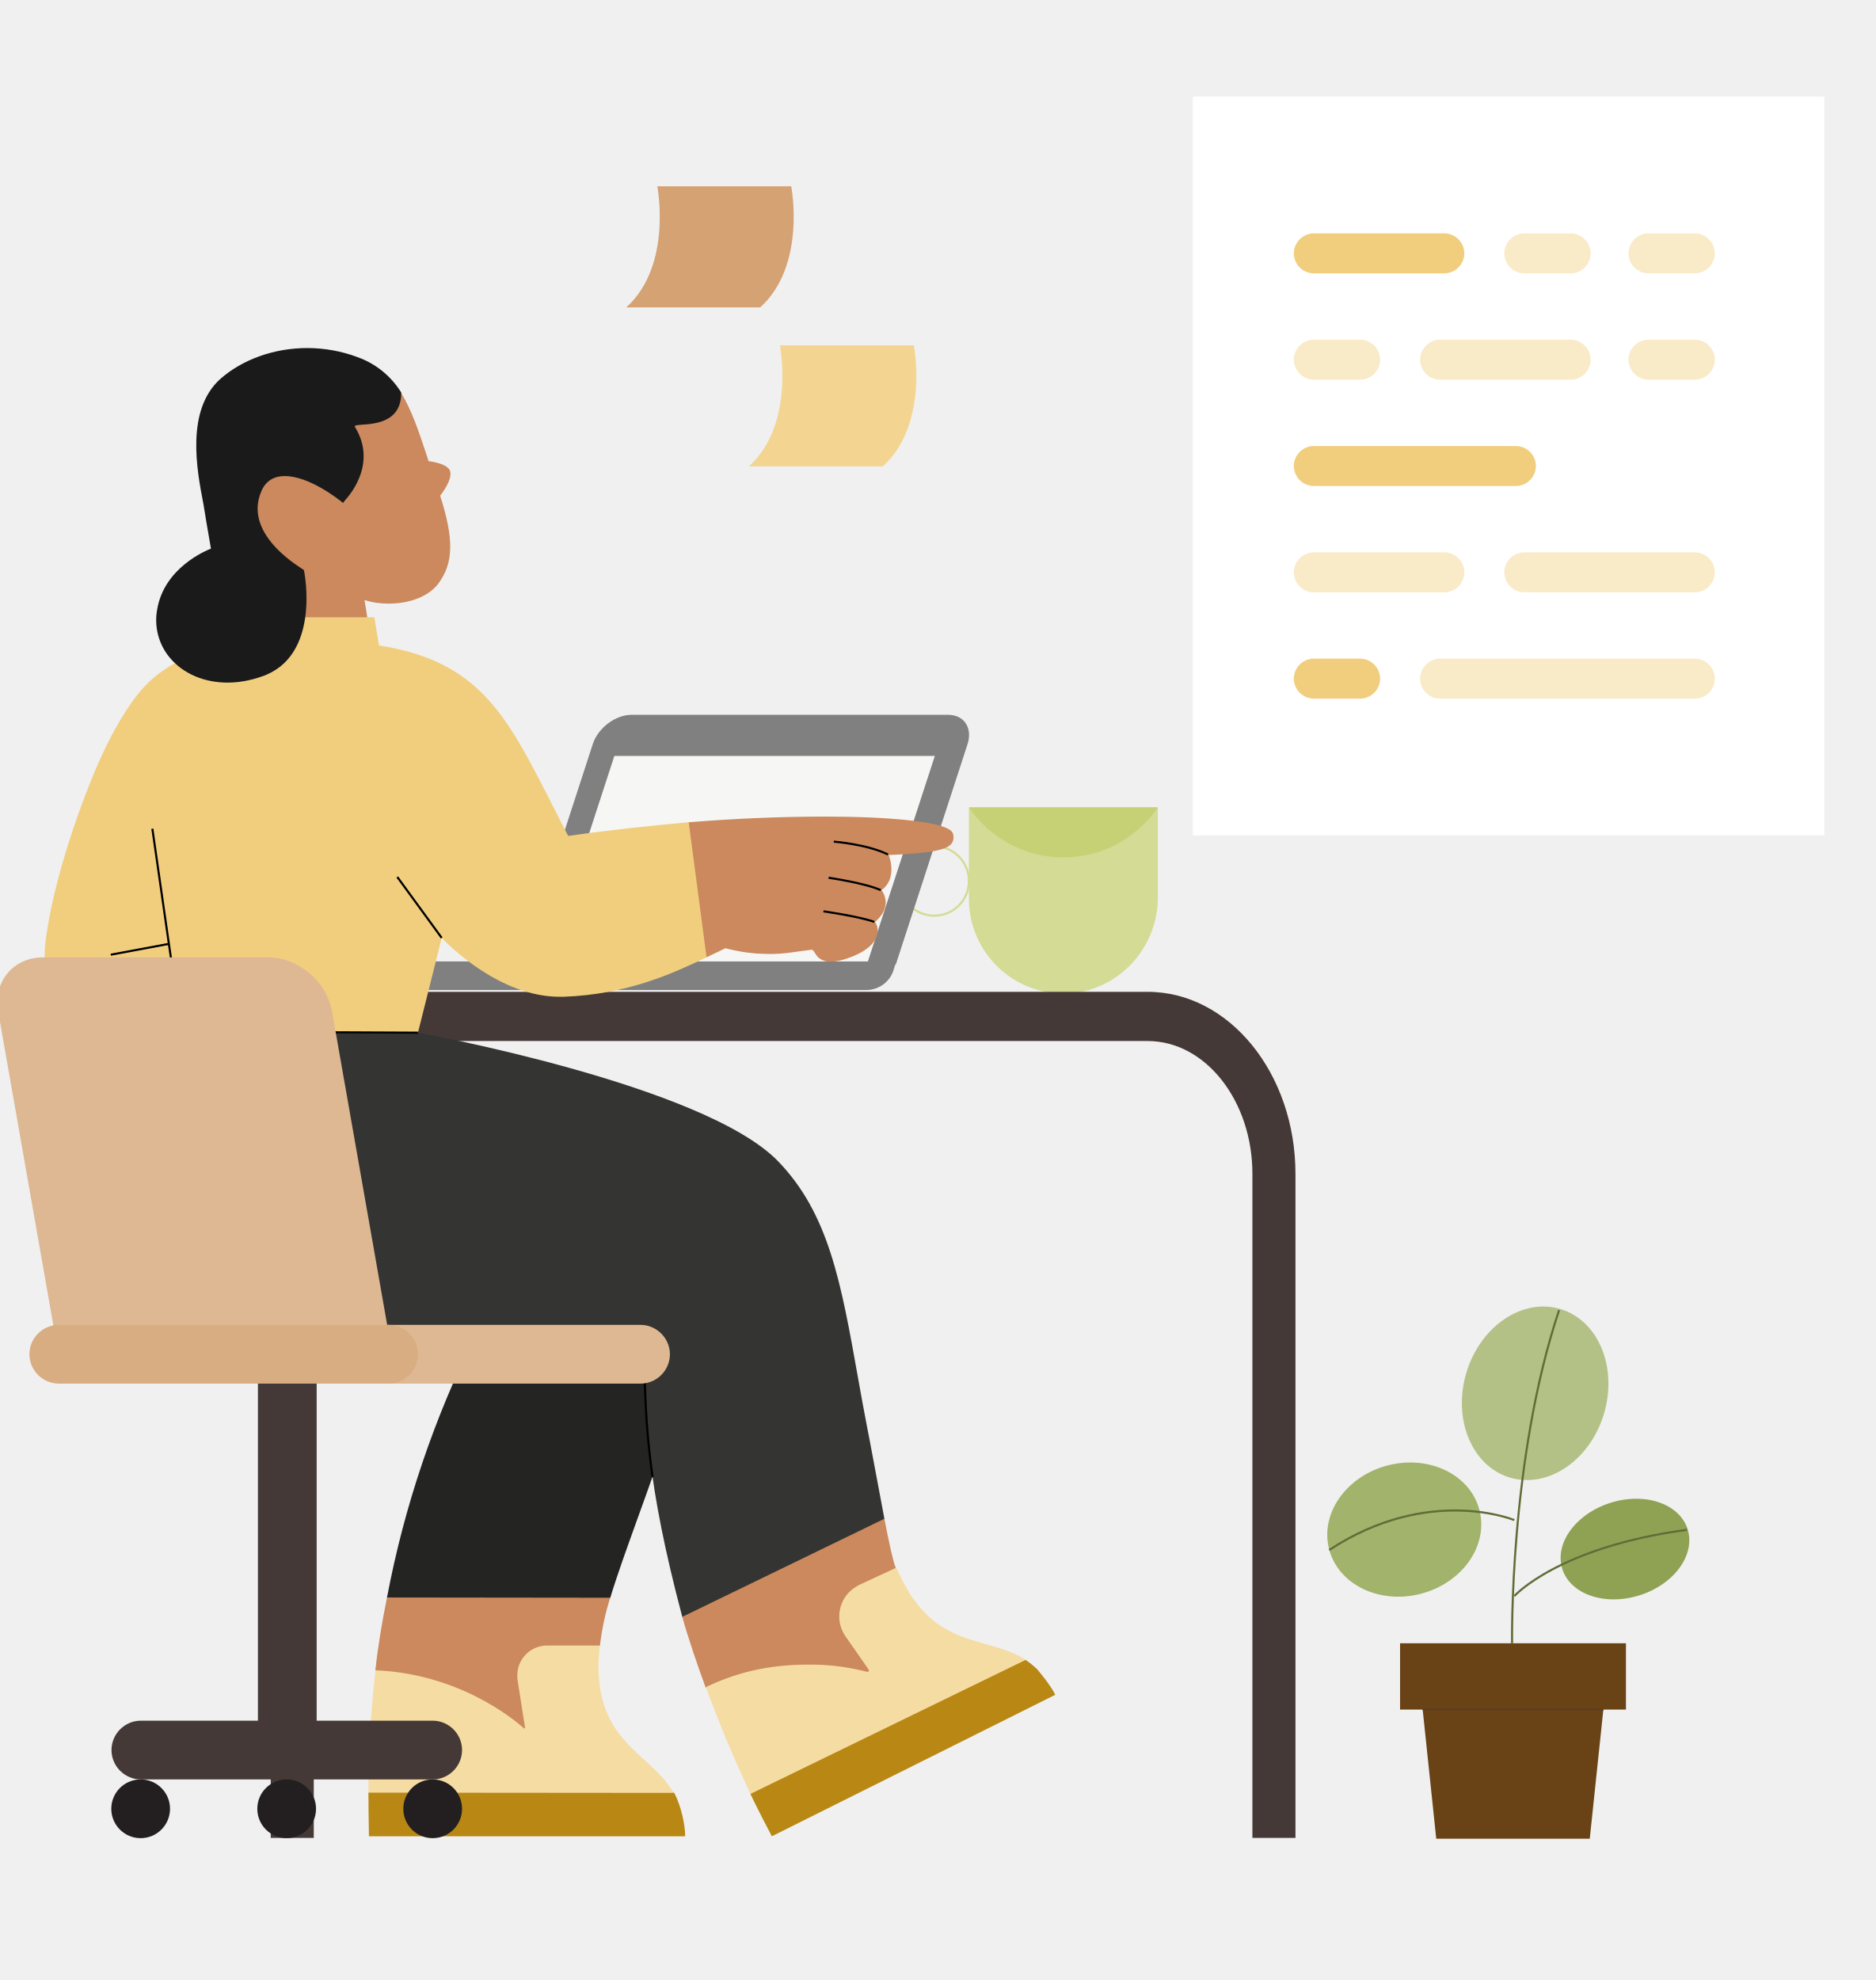
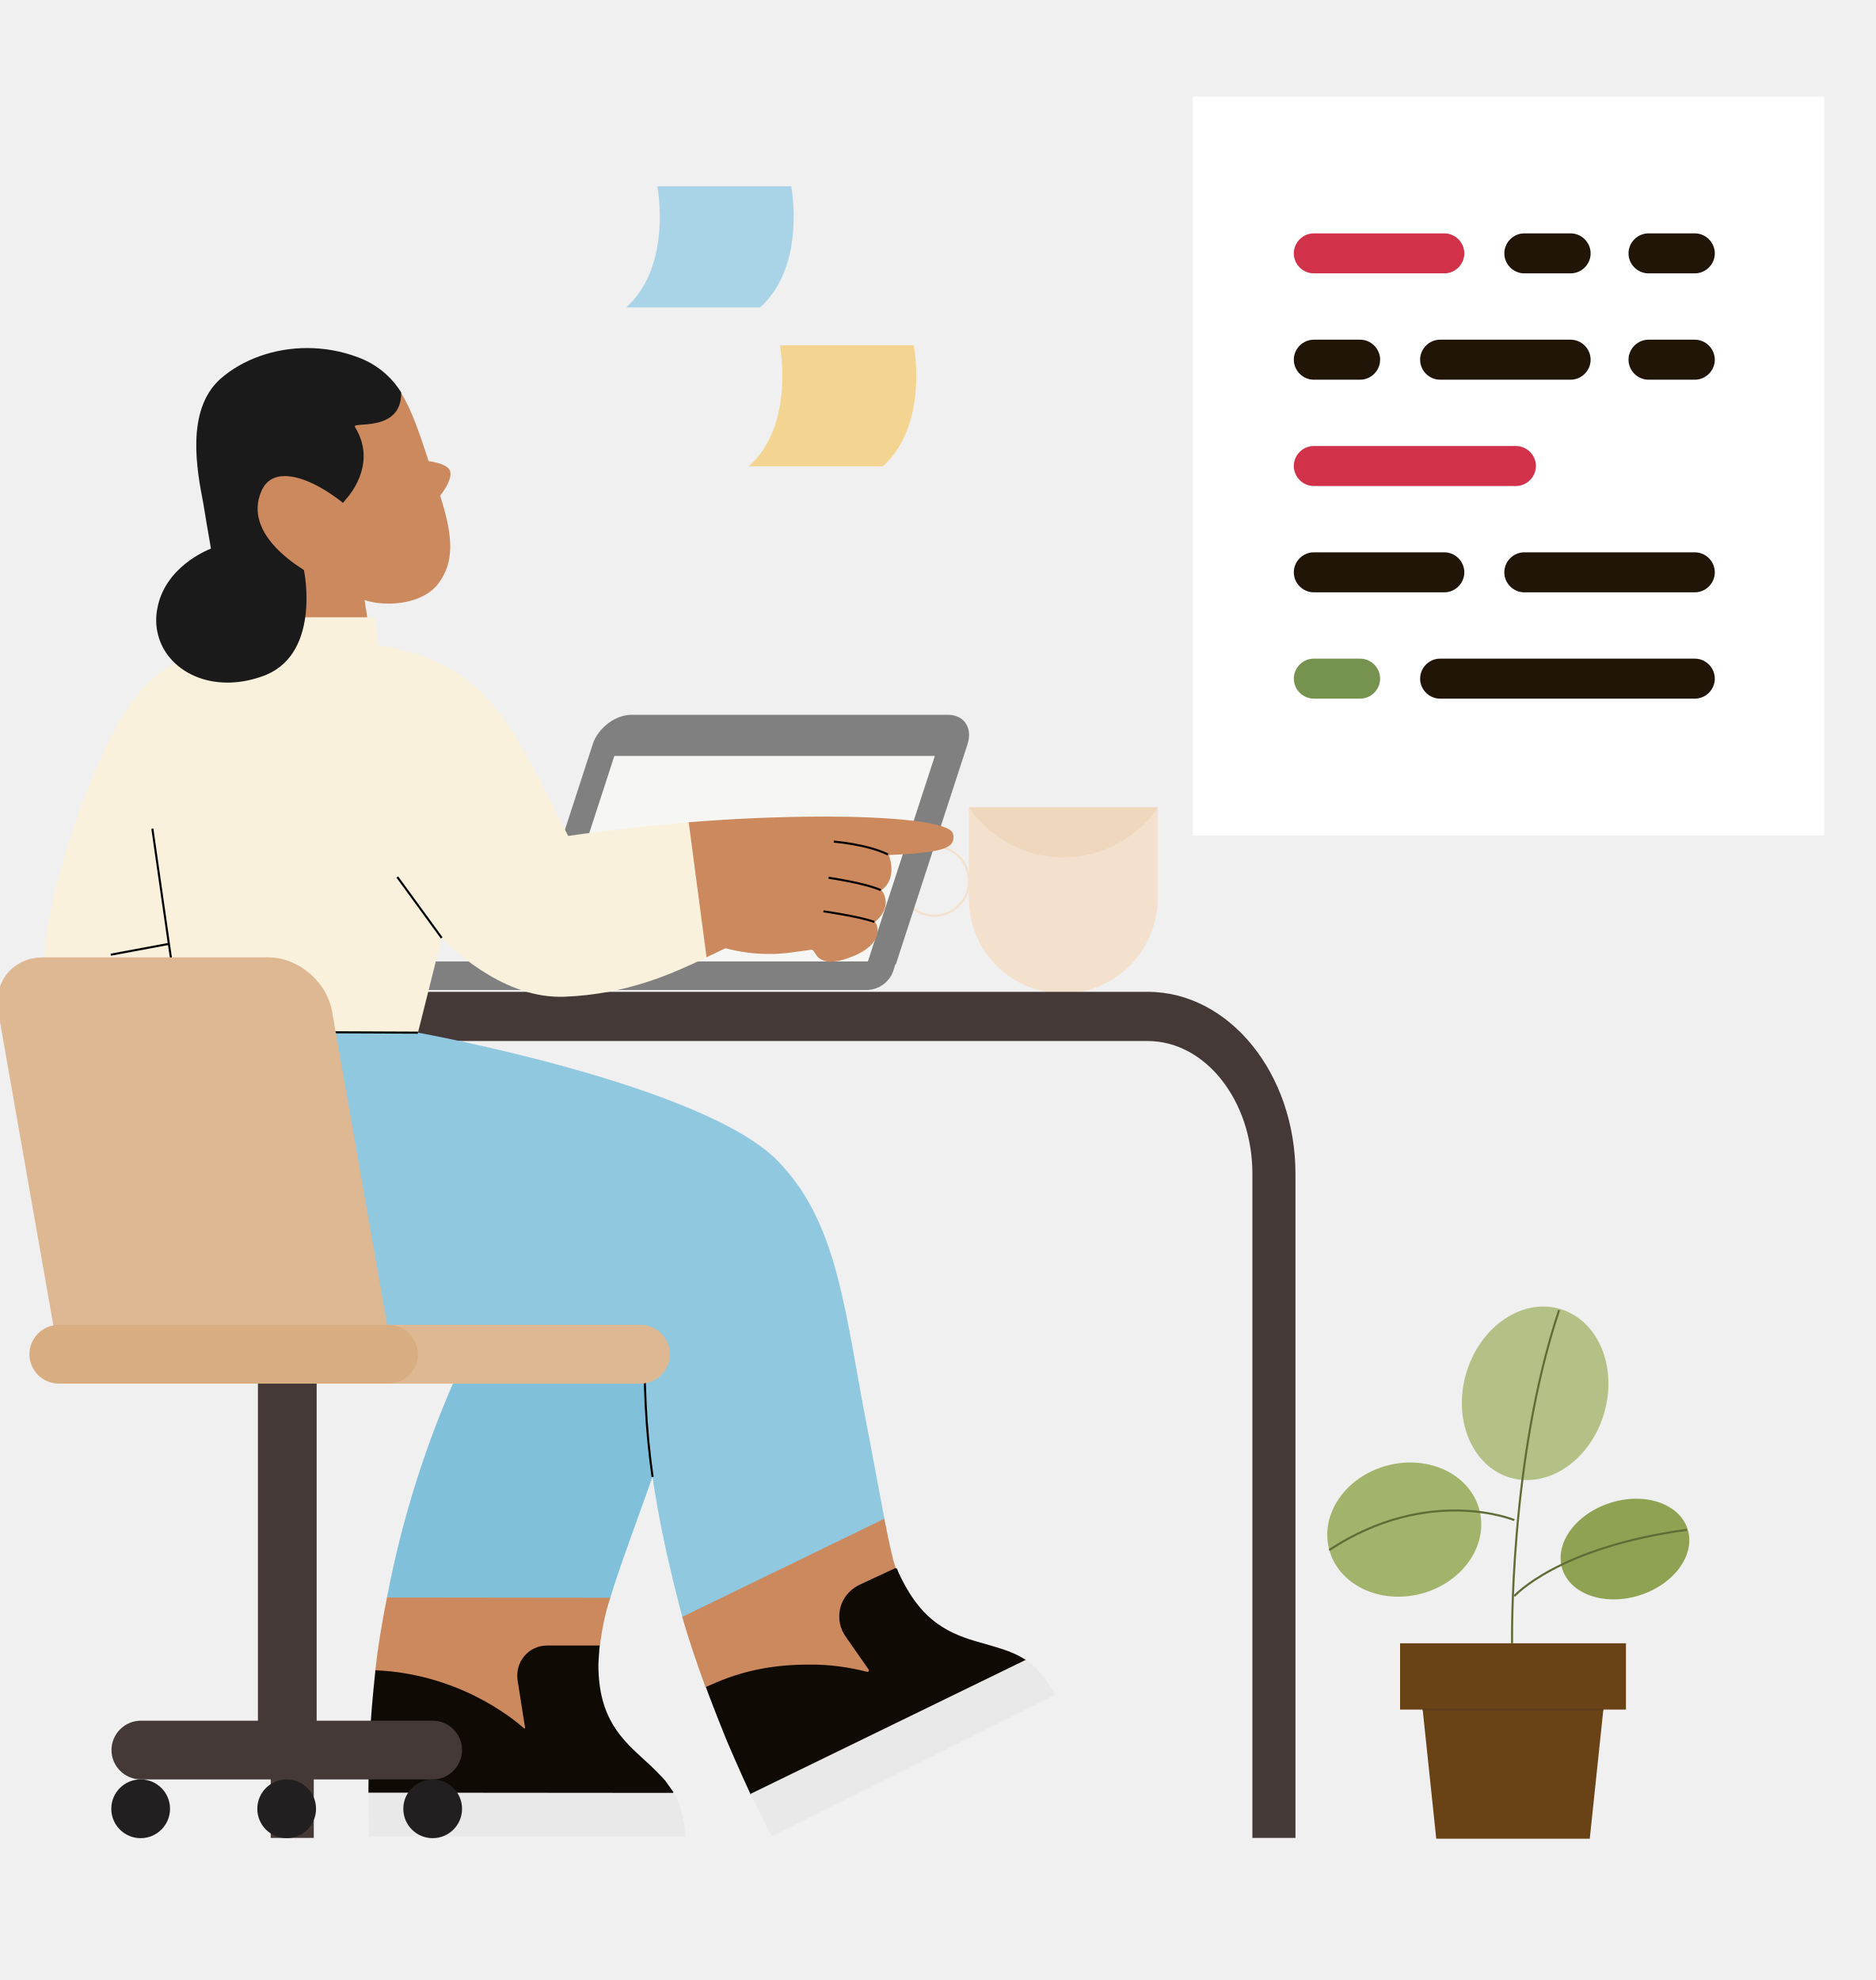
<svg xmlns="http://www.w3.org/2000/svg" width="100%" height="30em" version="1.1" viewBox="340 150 900 950">
        {/* NOTES */}
        <g>
          {/* NOTE #bottom */}
          <path d="M699.35 373.77H763.61C785.95 353.64 778.5 315.68 778.5 315.68H714.24C714.24 315.68 721.69 353.64 699.35 373.77Z" fill="#F3D591" opacity="1" strokeWidth="4" stroke="#00000000" />
          {/* NOTE #up */}
-           <path d="M640.52 297.48H704.78C727.11 277.34 719.67 239.38 719.67 239.38H655.41C655.41 239.38 662.86 277.34 640.52 297.48Z" fill="#D4A273" opacity="1" strokeWidth="4" stroke="#00000000" />
+           <path d="M640.52 297.48H704.78C727.11 277.34 719.67 239.38 719.67 239.38H655.41C655.41 239.38 662.86 277.34 640.52 297.48Z" fill="#a9d4e7" opacity="1" strokeWidth="4" stroke="#00000000" />
  </g>
        {/* BLACKBOARD */}
        <g>
    <path d="M1215.4 196.31H912.37V550.86H1215.4V196.31Z" fill="white" opacity="1" strokeWidth="4" stroke="#00000000" />
          {/* TEXT IN BLACKBOARD */}
-           <path d="M970.45 261.97H1033.08C1038.33 261.97 1042.67 266.32 1042.67 271.57 1042.67 276.82 1038.33 281.16 1033.08 281.16H970.45C965.2 281.16 960.85 276.82 960.85 271.57 960.85 266.32 965.2 261.97 970.45 261.97Z" fill="#F1CE7E" opacity="1" strokeWidth="4" stroke="#00000000" />
-     <path d="M1071.46 261.97H1093.68C1098.93 261.97 1103.28 266.32 1103.28 271.57 1103.28 276.82 1098.93 281.16 1093.68 281.16H1071.46C1066.21 281.16 1061.86 276.82 1061.86 271.57 1061.86 266.32 1066.21 261.97 1071.46 261.97Z" fill="#F9EAC8" opacity="1" strokeWidth="4" stroke="#00000000" />
-     <path d="M1131.06 261.97H1153.28C1158.53 261.97 1162.87 266.32 1162.87 271.57 1162.87 276.82 1158.53 281.16 1153.28 281.16H1131.06C1125.8 281.16 1121.46 276.82 1121.46 271.57 1121.46 266.32 1125.8 261.97 1131.06 261.97Z" fill="#F9EAC8" opacity="1" strokeWidth="4" stroke="#00000000" />
-     <path d="M970.45 415H1033.08C1038.33 415 1042.67 419.35 1042.67 424.6 1042.67 429.85 1038.33 434.2 1033.08 434.2H970.45C965.2 434.2 960.85 429.85 960.85 424.6 960.85 419.35 965.2 415 970.45 415Z" fill="#F9EAC8" opacity="1" strokeWidth="4" stroke="#00000000" />
-     <path d="M1071.46 415H1153.28C1158.53 415 1162.87 419.35 1162.87 424.6 1162.87 429.85 1158.53 434.2 1153.28 434.2H1071.46C1066.21 434.2 1061.86 429.85 1061.86 424.6 1061.86 419.35 1066.21 415 1071.46 415Z" fill="#F9EAC8" opacity="1" strokeWidth="4" stroke="#00000000" />
-     <path d="M970.45 363.99H1067.42C1072.67 363.99 1077.02 368.34 1077.02 373.59 1077.02 378.84 1072.67 383.19 1067.42 383.19H970.45C965.2 383.19 960.85 378.84 960.85 373.59 960.85 368.34 965.2 363.99 970.45 363.99Z" fill="#F1CE7E" opacity="1" strokeWidth="4" stroke="#00000000" />
-     <path d="M1031.05 312.98H1093.68C1098.93 312.98 1103.28 317.33 1103.28 322.58 1103.28 327.83 1098.93 332.18 1093.68 332.18H1031.05C1025.8 332.18 1021.46 327.83 1021.46 322.58 1021.46 317.33 1025.8 312.98 1031.05 312.98Z" fill="#F9EAC8" opacity="1" strokeWidth="4" stroke="#00000000" />
-     <path d="M970.45 312.98H992.67C997.92 312.98 1002.27 317.33 1002.27 322.58 1002.27 327.83 997.92 332.18 992.67 332.18H970.45C965.2 332.18 960.85 327.83 960.85 322.58 960.85 317.33 965.2 312.98 970.45 312.98Z" fill="#F9EAC8" opacity="1" strokeWidth="4" stroke="#00000000" />
-     <path d="M1131.06 312.98H1153.28C1158.53 312.98 1162.87 317.33 1162.87 322.58 1162.87 327.83 1158.53 332.18 1153.28 332.18H1131.06C1125.8 332.18 1121.46 327.83 1121.46 322.58 1121.46 317.33 1125.8 312.98 1131.06 312.98Z" fill="#F9EAC8" opacity="1" strokeWidth="4" stroke="#00000000" />
-     <path d="M1031.05 466.01H1153.28C1158.53 466.01 1162.87 470.36 1162.87 475.61 1162.87 480.86 1158.53 485.21 1153.28 485.21H1031.05C1025.8 485.21 1021.46 480.86 1021.46 475.61 1021.46 470.36 1025.8 466.01 1031.05 466.01Z" fill="#F9EAC8" opacity="1" strokeWidth="4" stroke="#00000000" />
-     <path d="M970.45 466.01H992.67C997.92 466.01 1002.27 470.36 1002.27 475.61 1002.27 480.86 997.92 485.21 992.67 485.21H970.45C965.2 485.21 960.85 480.86 960.85 475.61 960.85 470.36 965.2 466.01 970.45 466.01Z" fill="#F1CE7E" opacity="1" strokeWidth="4" stroke="#00000000" />
+           <path d="M970.45 261.97H1033.08C1038.33 261.97 1042.67 266.32 1042.67 271.57 1042.67 276.82 1038.33 281.16 1033.08 281.16H970.45C965.2 281.16 960.85 276.82 960.85 271.57 960.85 266.32 965.2 261.97 970.45 261.97Z" fill="#d13149" opacity="1" strokeWidth="4" stroke="#00000000" />
+     <path d="M1071.46 261.97H1093.68C1098.93 261.97 1103.28 266.32 1103.28 271.57 1103.28 276.82 1098.93 281.16 1093.68 281.16H1071.46C1066.21 281.16 1061.86 276.82 1061.86 271.57 1061.86 266.32 1066.21 261.97 1071.46 261.97Z" fill="#211508" opacity="1" strokeWidth="4" stroke="#00000000" />
+     <path d="M1131.06 261.97H1153.28C1158.53 261.97 1162.87 266.32 1162.87 271.57 1162.87 276.82 1158.53 281.16 1153.28 281.16H1131.06C1125.8 281.16 1121.46 276.82 1121.46 271.57 1121.46 266.32 1125.8 261.97 1131.06 261.97Z" fill="#211508" opacity="1" strokeWidth="4" stroke="#00000000" />
+     <path d="M970.45 415H1033.08C1038.33 415 1042.67 419.35 1042.67 424.6 1042.67 429.85 1038.33 434.2 1033.08 434.2H970.45C965.2 434.2 960.85 429.85 960.85 424.6 960.85 419.35 965.2 415 970.45 415Z" fill="#211508" opacity="1" strokeWidth="4" stroke="#00000000" />
+     <path d="M1071.46 415H1153.28C1158.53 415 1162.87 419.35 1162.87 424.6 1162.87 429.85 1158.53 434.2 1153.28 434.2H1071.46C1066.21 434.2 1061.86 429.85 1061.86 424.6 1061.86 419.35 1066.21 415 1071.46 415Z" fill="#211508" opacity="1" strokeWidth="4" stroke="#00000000" />
+     <path d="M970.45 363.99H1067.42C1072.67 363.99 1077.02 368.34 1077.02 373.59 1077.02 378.84 1072.67 383.19 1067.42 383.19H970.45C965.2 383.19 960.85 378.84 960.85 373.59 960.85 368.34 965.2 363.99 970.45 363.99Z" fill="#d13149" opacity="1" strokeWidth="4" stroke="#00000000" />
+     <path d="M1031.05 312.98H1093.68C1098.93 312.98 1103.28 317.33 1103.28 322.58 1103.28 327.83 1098.93 332.18 1093.68 332.18H1031.05C1025.8 332.18 1021.46 327.83 1021.46 322.58 1021.46 317.33 1025.8 312.98 1031.05 312.98Z" fill="#211508" opacity="1" strokeWidth="4" stroke="#00000000" />
+     <path d="M970.45 312.98H992.67C997.92 312.98 1002.27 317.33 1002.27 322.58 1002.27 327.83 997.92 332.18 992.67 332.18H970.45C965.2 332.18 960.85 327.83 960.85 322.58 960.85 317.33 965.2 312.98 970.45 312.98Z" fill="#211508" opacity="1" strokeWidth="4" stroke="#00000000" />
+     <path d="M1131.06 312.98H1153.28C1158.53 312.98 1162.87 317.33 1162.87 322.58 1162.87 327.83 1158.53 332.18 1153.28 332.18H1131.06C1125.8 332.18 1121.46 327.83 1121.46 322.58 1121.46 317.33 1125.8 312.98 1131.06 312.98Z" fill="#211508" opacity="1" strokeWidth="4" stroke="#00000000" />
+     <path d="M1031.05 466.01H1153.28C1158.53 466.01 1162.87 470.36 1162.87 475.61 1162.87 480.86 1158.53 485.21 1153.28 485.21H1031.05C1025.8 485.21 1021.46 480.86 1021.46 475.61 1021.46 470.36 1025.8 466.01 1031.05 466.01Z" fill="#211508" opacity="1" strokeWidth="4" stroke="#00000000" />
+     <path d="M970.45 466.01H992.67C997.92 466.01 1002.27 470.36 1002.27 475.61 1002.27 480.86 997.92 485.21 992.67 485.21H970.45C965.2 485.21 960.85 480.86 960.85 475.61 960.85 470.36 965.2 466.01 970.45 466.01Z" fill="#75924f" opacity="1" strokeWidth="4" stroke="#00000000" />
  </g>

        {/* TEA CUP*/}
        <g>
-     <path d="M851.22 626.67C825.76 627.2 804.96 606.54 804.96 581.35V537.5C804.96 537.37 804.96 537.37 805.1 537.37H895.47C895.6 537.37 895.6 537.37 895.6 537.5V580.55C895.6 605.34 876.01 626.14 851.22 626.67Z" fill="#D3DB94" opacity="1" strokeWidth="4" stroke="#00000000" />
+     <path d="M851.22 626.67C825.76 627.2 804.96 606.54 804.96 581.35V537.5C804.96 537.37 804.96 537.37 805.1 537.37H895.47C895.6 537.37 895.6 537.37 895.6 537.5V580.55C895.6 605.34 876.01 626.14 851.22 626.67Z" fill="#f3e1ce" opacity="1" strokeWidth="4" stroke="#00000000" />
          {/* TEA CUP INTERIOR */}
-           <path d="M850.28 561.36C821.36 561.36 806.56 539.9 805.1 537.63 805.1 537.5 805.1 537.37 805.23 537.37H895.34C895.47 537.37 895.47 537.5 895.47 537.63 894 539.9 879.21 561.36 850.28 561.36Z" fill="#C6D175" opacity="1" strokeWidth="4" stroke="#00000000" />
-     <path d="M788.3 589.35C797.5 589.35 804.96 581.89 804.96 572.69 804.96 563.49 797.5 556.03 788.3 556.03 779.11 556.03 771.64 563.49 771.64 572.69 771.64 581.89 779.11 589.35 788.3 589.35Z" stroke="#D3DB94" strokeWidth="4" strokeLinecap="round" strokeLinejoin="round" opacity="1" fill="none" />
+           <path d="M850.28 561.36C821.36 561.36 806.56 539.9 805.1 537.63 805.1 537.5 805.1 537.37 805.23 537.37H895.34C895.47 537.37 895.47 537.5 895.47 537.63 894 539.9 879.21 561.36 850.28 561.36Z" fill="#EFD7BD" opacity="1" strokeWidth="4" stroke="#00000000" />
+     <path d="M788.3 589.35C797.5 589.35 804.96 581.89 804.96 572.69 804.96 563.49 797.5 556.03 788.3 556.03 779.11 556.03 771.64 563.49 771.64 572.69 771.64 581.89 779.11 589.35 788.3 589.35Z" stroke="#f3e1ce" strokeWidth="4" strokeLinecap="round" strokeLinejoin="round" opacity="1" fill="none" />
  </g>
  <g>
          {/* DESK */}
          <path d="M961.64 1031.84H940.98V713.21C940.98 678.09 918.42 649.48 890.73 649.48H540.82C513.13 649.48 490.57 678.09 490.57 713.21V1031.84H469.91V713.21C469.91 665.06 501.73 625.88 540.82 625.88H890.73C929.82 625.88 961.64 665.06 961.64 713.21V1031.84Z" fill="#443936" opacity="1" strokeWidth="4" stroke="#00000000" />
  </g>
  <g>
          {/* POT */}
          <path d="M1102.87 1032.2H1029.2L1020.83 952.63H1111.24L1102.87 1032.2Z" fill="#694316" opacity="1" strokeWidth="4" stroke="#00000000" />
    <path d="M1102.87 1032.2H1074.05L1095.2 952.63H1111.24L1102.87 1032.2Z" fill="#69431600" opacity="0" stroke="#00000000" strokeWidth="4" />
    <path d="M1120.23 938.44H1011.84V970.25H1120.23V938.44Z" fill="#694316" opacity="1" strokeWidth="4" stroke="#00000000" />
          {/* RIGHT LEAF */}
          <path d="M1126.81 915.41C1143.41 910.13 1153.72 895.93 1149.82 883.68 1145.93 871.44 1129.32 865.79 1112.72 871.07 1096.11 876.35 1085.81 890.55 1089.69 902.79 1093.59 915.04 1110.21 920.68 1126.81 915.41Z" fill="#8FA253" opacity="1" strokeWidth="4" stroke="#00000000" />
          {/* LEFT LEAF */}
          <path d="M1021.9 914.67C1041.82 909.46 1054.36 891.46 1049.91 874.46 1045.47 857.46 1025.71 847.91 1005.8 853.13 985.88 858.34 973.34 876.34 977.79 893.34 982.24 910.33 1001.99 919.89 1021.9 914.67Z" fill="#A2B36B" opacity="1" strokeWidth="4" stroke="#00000000" />
          {/* MIDDLE LEAF */}
          <path d="M1109.65 828.42C1116.36 806.1 1107.03 783.56 1088.8 778.08 1070.58 772.6 1050.37 786.25 1043.66 808.58 1036.95 830.9 1046.28 853.44 1064.5 858.93 1082.72 864.41 1102.94 850.75 1109.65 828.42Z" fill="#B3C186" opacity="1" strokeWidth="4" stroke="#00000000" />
    <path d="M1088.15 778.6C1064.09 850.59 1065.59 938.44 1065.59 938.44" stroke="#606D37" strokeWidth="4" strokeLinecap="round" strokeLinejoin="round" opacity="1" fill="none" />
    <path d="M1149.48 884C1087.53 892.37 1066.65 915.81 1066.65 915.81" stroke="#606D37" strokeWidth="4" strokeLinecap="round" strokeLinejoin="round" opacity="1" fill="none" />
    <path d="M1109.39 970.25H1022.68" stroke="#5E3D1D" strokeWidth="4" strokeLinecap="round" strokeLinejoin="round" opacity="1" fill="none" />
    <path d="M977.83 893.69C1025.59 862.32 1066.65 879.33 1066.65 879.33" stroke="#606D37" strokeWidth="4" strokeLinecap="round" strokeLinejoin="round" opacity="1" fill="none" />
  </g>
  <g>
          {/* COMPUTER TOP */}
          <path d="M769.88 612.71L804.28 507.06C805.51 503.11 805.22 499.54 803.25 496.81 801.46 494.27 798.46 492.96 794.88 492.96H643.08C635.28 492.96 627.01 499.25 624.47 506.96L590.07 612.71 769.88 612.71Z" fill="grey" opacity="1" strokeWidth="4" stroke="#00000000" />
          {/* COMPUTER SCREEN */}
          <path d="M756.35 611.67L788.59 512.7H634.81L602.57 611.67H756.35Z" fill="#F6F7F5" opacity="1" strokeWidth="4" stroke="#00000000" />
          {/* COMPUTER BOTTOM */}
          <path d="M477.18 611.3L653.98 611.3H770.07L768.75 615.53C766.97 621.17 761.61 625.02 755.69 625.02H663.85 487.05C485.92 625.02 484.7 624.83 483.57 624.46 478.21 622.58 475.3 616.75 477.18 611.3Z" fill="grey" opacity="1" strokeWidth="4" stroke="#00000000" />
    <path d="M755.69 625.02C767.81 625.12 770.35 611.39 770.35 611.39L653.98 611.3C653.61 612.33 653.42 613.46 653.42 614.49 653.42 620.23 658.03 624.93 663.85 625.02H755.69Z" fill="#5cb03600" opacity="0" stroke="#00000000" strokeWidth="4" />
    <path d="M770.35 611.3L590.44 611.3" stroke="#00000000" strokeWidth="4" strokeLinecap="round" strokeLinejoin="round" opacity="1" fill="none" />
  </g>
  <g>
          {/* SKIN */}
          <path d="M738.61 611.4C736.26 611.53 734.03 610.66 732.29 609.05 730.93 607.32 730.19 605.21 729.12 605.72 723.5 606.33 715.95 607.94 708.39 607.69 701.58 607.69 694.77 606.7 688.08 604.96 687.46 605.33 684.24 606.82 679.04 609.3L677.05 608.56 668.14 545.51 670.49 544.52C693.28 542.66 715.82 541.79 736.13 541.79 764.87 541.79 796.08 544.02 797.32 550.09 797.82 551.7 797.57 553.44 796.58 554.8 794.1 557.9 786.17 559.38 766.48 560.25 767.22 562.11 770.32 571.77 763.01 577.09 764.5 579.08 765.12 581.43 764.99 583.78 764.75 586.76 763.01 589.6 759.92 592.33 761.28 594.44 761.53 596.91 760.66 599.27 759.54 602.49 755.83 607.07 744.8 610.41 742.7 611.03 740.72 611.4 738.61 611.4Z" fill="#cb895d" opacity="1" strokeWidth="4" stroke="#00000000" />
    <path d="M523.22 958.21L520.25 951.65 520.12 951.4C521.36 939.88 523.34 928.24 525.7 916.47L531.02 900.62 627.88 902.47 632.84 916.59C630.36 924.15 628.87 931.7 627.88 939.51L600.01 994.5 523.22 958.21Z" fill="#cb895d" opacity="1" strokeWidth="4" stroke="#00000000" />
          {/* LEFT SHOE - SOLE */}
-           <path d="M517.04 1031.04V1030.79C516.92 1023.73 516.79 1016.92 516.79 1010.11L520.63 1005.65 661.96 1009.49 663.07 1009.98C663.32 1010.11 663.57 1010.23 663.69 1010.48 666.79 1016.55 668.77 1025.34 668.77 1030.79V1031.04H517.04Z" fill="#B88714" opacity="1" strokeWidth="4" stroke="#00000000" />
+           <path d="M517.04 1031.04V1030.79C516.92 1023.73 516.79 1016.92 516.79 1010.11L520.63 1005.65 661.96 1009.49 663.07 1009.98C663.32 1010.11 663.57 1010.23 663.69 1010.48 666.79 1016.55 668.77 1025.34 668.77 1030.79V1031.04H517.04Z" fill="#E9E9E9" opacity="1" strokeWidth="4" stroke="#00000000" />
          {/* LEFT SHOE */}
-           <path d="M516.79 1010.11V1009.86C516.79 1001.56 517.16 993.51 517.41 985.71 517.54 982.49 517.78 979.27 517.91 976.29 518.4 967.75 520.14 951.4 520.14 951.4H520.38C559.9 953.13 585.91 974.31 591.48 979.27 591.73 979.39 591.97 979.27 591.97 979.02L588.38 956.23C587.76 952.02 588.88 947.68 591.73 944.46 594.45 941.24 598.42 939.51 602.63 939.51H627.52C627.65 939.51 627.77 939.63 627.77 939.88 627.65 940.62 627.52 942.23 627.52 942.6 627.4 944.96 627.15 947.06 627.15 949.17 627.27 974.44 638.42 984.59 649.32 994.5 653.66 998.34 657.37 1002.3 658.61 1003.67 658.86 1003.91 659.11 1004.29 659.35 1004.53L663.07 1009.74C663.19 1009.98 663.07 1010.23 662.82 1010.23L516.79 1010.11Z" fill="#F5DCA3" opacity="1" strokeWidth="4" stroke="#00000000" />
+           <path d="M516.79 1010.11V1009.86C516.79 1001.56 517.16 993.51 517.41 985.71 517.54 982.49 517.78 979.27 517.91 976.29 518.4 967.75 520.14 951.4 520.14 951.4H520.38C559.9 953.13 585.91 974.31 591.48 979.27 591.73 979.39 591.97 979.27 591.97 979.02L588.38 956.23C587.76 952.02 588.88 947.68 591.73 944.46 594.45 941.24 598.42 939.51 602.63 939.51H627.52C627.65 939.51 627.77 939.63 627.77 939.88 627.65 940.62 627.52 942.23 627.52 942.6 627.4 944.96 627.15 947.06 627.15 949.17 627.27 974.44 638.42 984.59 649.32 994.5 653.66 998.34 657.37 1002.3 658.61 1003.67 658.86 1003.91 659.11 1004.29 659.35 1004.53L663.07 1009.74C663.19 1009.98 663.07 1010.23 662.82 1010.23L516.79 1010.11Z" fill="#100A04" opacity="1" strokeWidth="4" stroke="#00000000" />
          {/* PANTS - LEFT */}
-           <path d="M525.71 916.47C534.01 872.5 548.5 830.02 568.44 790.01L520.26 750.99C488.06 750.99 453.13 780.35 438.51 762.02 426.13 746.53 422.04 725.73 426.99 703.68 434.3 671.97 446.07 651.66 446.19 651.41L446.32 651.29 484.09 655.5C485.46 655.62 621.95 671.35 663.57 720.9 691.19 753.59 666.04 822.96 645.85 878.82 640.9 892.56 636.19 905.57 632.85 916.59L525.71 916.47Z" fill="#242423" opacity="1" strokeWidth="4" stroke="#00000000" />
+           <path d="M525.71 916.47C534.01 872.5 548.5 830.02 568.44 790.01L520.26 750.99C488.06 750.99 453.13 780.35 438.51 762.02 426.13 746.53 422.04 725.73 426.99 703.68 434.3 671.97 446.07 651.66 446.19 651.41L446.32 651.29 484.09 655.5C485.46 655.62 621.95 671.35 663.57 720.9 691.19 753.59 666.04 822.96 645.85 878.82 640.9 892.56 636.19 905.57 632.85 916.59L525.71 916.47Z" fill="#80C0DB" opacity="1" strokeWidth="4" stroke="#00000000" />
    <path d="M602.5 848.72C580.33 831.87 550.73 831.25 550.48 831.25H550.11L550.23 830.76C555.68 816.76 561.75 803.01 568.44 789.76H510.1C477.9 789.76 453.13 780.1 438.51 761.77 426.13 746.29 422.04 725.48 426.99 703.43 434.3 671.72 446.07 651.41 446.19 651.16L446.32 651.04 484.09 655.25C485.46 655.37 621.95 671.1 663.57 720.65 691.19 753.35 666.04 822.71 645.85 878.57 644 883.77 642.14 888.85 640.4 893.68L640.16 894.3C640.28 894.3 618.23 860.86 602.5 848.72Z" fill="#5cb03600" opacity="0" stroke="#00000000" strokeWidth="4" />
    <path d="M629.99 968.12L613.14 975.18" stroke="#00000000" strokeWidth="4" strokeLinecap="round" strokeLinejoin="round" opacity="1" fill="none" />
    <path d="M637.17 981.87L625.65 990.54" stroke="#00000000" strokeWidth="4" strokeLinecap="round" strokeLinejoin="round" opacity="1" fill="none" />
    <path d="M632.84 916.59L525.7 916.47" stroke="#00000000" strokeWidth="4" strokeLinecap="round" strokeLinejoin="round" opacity="1" fill="none" />
          {/* SKIN */}
          <path d="M688.82 964.9L688.7 962.17C687.83 959.82 679.53 962.05 678.54 959.45 674.82 949.42 669.99 935.17 667.39 925.76L670.61 913.5 751.25 866.31 764.37 878.69C766.85 891.45 768.59 899.13 769.82 902.23L764.13 964.77 688.82 964.9Z" fill="#cb895d" opacity="1" strokeWidth="4" stroke="#00000000" />
          {/* RIGHT SHOE */}
-           <path d="M700.46 1011.1C700.22 1011.1 700.09 1010.97 700.09 1010.73 695.88 1001.68 688.32 984.47 687.33 981.62 684.24 974.06 679.28 961.18 678.79 959.57 678.79 959.45 678.79 959.32 678.91 959.32L680.65 958.58C696 951.52 711.11 948.67 728.08 948.67 737.62 948.55 746.91 949.79 756.08 952.14 756.7 952.26 757.19 951.65 756.82 951.03L745.67 935.05C740.47 927.49 742.33 917.09 749.88 911.89 750.63 911.39 751.37 910.9 752.11 910.52L769.45 902.47C769.82 902.35 770.2 902.47 770.44 902.72 770.69 903.09 770.81 903.59 770.94 903.96 771.56 905.45 772.3 906.93 773.04 908.29 784.44 930.84 799.05 934.92 813.17 938.89 819.99 940.87 826.43 942.6 832.25 946.44L832.37 947.06 708.64 1013.2 700.46 1011.1Z" fill="#F5DCA3" opacity="1" strokeWidth="4" stroke="#00000000" />
+           <path d="M700.46 1011.1C700.22 1011.1 700.09 1010.97 700.09 1010.73 695.88 1001.68 688.32 984.47 687.33 981.62 684.24 974.06 679.28 961.18 678.79 959.57 678.79 959.45 678.79 959.32 678.91 959.32L680.65 958.58C696 951.52 711.11 948.67 728.08 948.67 737.62 948.55 746.91 949.79 756.08 952.14 756.7 952.26 757.19 951.65 756.82 951.03L745.67 935.05C740.47 927.49 742.33 917.09 749.88 911.89 750.63 911.39 751.37 910.9 752.11 910.52L769.45 902.47C769.82 902.35 770.2 902.47 770.44 902.72 770.69 903.09 770.81 903.59 770.94 903.96 771.56 905.45 772.3 906.93 773.04 908.29 784.44 930.84 799.05 934.92 813.17 938.89 819.99 940.87 826.43 942.6 832.25 946.44L832.37 947.06 708.64 1013.2 700.46 1011.1Z" fill="#100A04" opacity="1" strokeWidth="4" stroke="#00000000" />
    <path d="M783.45 923.78L772.43 937.15" stroke="#00000000" strokeWidth="4" strokeLinecap="round" strokeLinejoin="round" opacity="1" fill="none" />
    <path d="M795.83 932.94L789.77 946.07" stroke="#00000000" strokeWidth="4" strokeLinecap="round" strokeLinejoin="round" opacity="1" fill="none" />
          {/* SKIN */}
          <path d="M447.54 446.55C443.95 428.84 451.75 406.91 450.14 397.25L445.07 389.82C442.09 374.34 442.22 353.53 458.94 338.29 469.59 328.88 469.71 332.47 485.57 332.47 493.87 332.47 497.21 329.62 505.01 332.6 514.8 336.31 527.68 330.74 532.39 338.42 537.46 346.47 540.93 356.87 545.02 369.26L545.64 371.24C551.83 372.11 555.42 373.84 556.04 376.2 557.03 380.41 551.96 386.85 551.21 387.84 557.9 408.65 557.65 420.04 550.47 429.83 546.01 435.9 537.09 439.61 526.44 439.61 522.48 439.61 518.64 439.12 514.92 437.88L516.66 448.78 447.29 447.04 447.54 446.55Z" fill="#cb895d" opacity="1" strokeWidth="4" stroke="#00000000" />
    <path d="M501.06 436.14C500.69 435.4 500.69 434.53 501.19 433.79 501.81 432.67 503.17 432.3 504.28 432.92L515.06 437.75 516.42 446.18 505.64 451.01 501.06 436.14Z" fill="#cb895d00" opacity="0" stroke="#00000000" strokeWidth="4" />
          {/* TOP */}
-           <path d="M410.01 683.99C409.39 683.74 352.17 652.4 362.7 595.92 365.67 576.72 373.1 551.08 383.14 525.82 394.65 496.59 405.68 483.33 408.77 479.99 423.64 463.64 446.55 459.68 449.28 459.3 449.15 458.31 448.66 455.34 448.29 452.49 447.91 450.02 447.67 447.79 447.42 446.79V446.18H519.63L521.86 459.68C569.92 467.23 582.92 492.87 604.6 535.35 607.2 540.43 609.8 545.63 612.65 551.08 630.48 548.48 651.91 546.13 670.24 544.52H670.49L679.04 609.3 677.55 610.04C663.06 616.85 641.26 627.13 610.42 628.25 609.8 628.25 609.18 628.25 608.56 628.25 579.7 628.25 555.05 603.23 551.96 600.01L540.56 645.47 540.44 646.21H427.48C426.36 648.19 413.6 671.72 410.51 683.61L410.38 683.86 410.01 683.99Z" fill="#F1CE7E" opacity="1" strokeWidth="4" stroke="#00000000" />
+           <path d="M410.01 683.99C409.39 683.74 352.17 652.4 362.7 595.92 365.67 576.72 373.1 551.08 383.14 525.82 394.65 496.59 405.68 483.33 408.77 479.99 423.64 463.64 446.55 459.68 449.28 459.3 449.15 458.31 448.66 455.34 448.29 452.49 447.91 450.02 447.67 447.79 447.42 446.79V446.18H519.63L521.86 459.68C569.92 467.23 582.92 492.87 604.6 535.35 607.2 540.43 609.8 545.63 612.65 551.08 630.48 548.48 651.91 546.13 670.24 544.52H670.49L679.04 609.3 677.55 610.04C663.06 616.85 641.26 627.13 610.42 628.25 609.8 628.25 609.18 628.25 608.56 628.25 579.7 628.25 555.05 603.23 551.96 600.01L540.56 645.47 540.44 646.21H427.48C426.36 648.19 413.6 671.72 410.51 683.61L410.38 683.86 410.01 683.99Z" fill="#F9F1DC" opacity="1" strokeWidth="4" stroke="#00000000" />
    <path d="M410.01 684.11C400.35 678.54 391.68 671.48 384.13 663.3L383.88 663.05 384.13 662.93C392.42 656.98 398.99 648.69 402.95 639.27 405.93 631.96 406.92 623.17 407.91 615.37 409.39 603.48 421.04 602.86 421.04 602.86L427.35 646.08 427.6 646.46C427.48 646.7 413.73 671.72 410.51 683.99L410.38 684.23 410.01 684.11Z" fill="#69431600" opacity="0" stroke="#00000000" strokeWidth="4" />
          {/* HAIR */}
          <path d="M449.15 477.51C437.88 477.51 427.85 473.18 421.53 465.62 416.08 459.18 413.85 450.51 415.46 442.21 418.93 422.27 439 414.1 441.23 413.23 439.74 404.93 438.38 396.51 437.63 391.93L437.51 391.31C434.54 375.82 428.96 346.96 445.68 331.85 456.34 322.44 471.57 316.99 487.42 316.99 495.72 316.99 504.02 318.48 511.83 321.45 520.37 324.55 527.68 330.49 532.51 338.29V338.42 338.54C532.6 357.7 508.85 352.12 510.29 354.79 521.78 373.32 506.14 389.35 505.57 390.04L505.05 390.72 504.6 391.29C502.89 389.91 488.66 378.42 476.65 378.42 471.32 378.42 467.61 380.78 465.5 385.48 455.84 407.28 486.56 423.51 485.85 423.57 486.27 425.43 493.87 465.25 465.38 474.66 460.05 476.52 454.6 477.51 449.15 477.51Z" fill="#1a1a1a" opacity="1" strokeWidth="4" stroke="#00000000" />
    <path d="M551.96 600.01L530.65 570.78" stroke="#000000" strokeWidth="4" strokeLinecap="round" strokeLinejoin="round" opacity="1" fill="none" />
    <path d="M393.17 608.06L421.04 602.86" stroke="#000000" strokeWidth="4" strokeLinecap="round" strokeLinejoin="round" opacity="1" fill="none" />
    <path d="M612.65 551.08L607.57 572.39" stroke="#00000000" strokeWidth="4" strokeLinecap="round" strokeLinejoin="round" opacity="1" fill="none" />
    <path d="M670.49 544.52L679.04 609.3" stroke="#00000000" strokeWidth="4" strokeLinecap="round" strokeLinejoin="round" opacity="1" fill="none" />
    <path d="M521.86 459.68C517.4 459.43 510.09 459.92 510.09 459.92" stroke="#00000000" strokeWidth="4" strokeLinecap="round" strokeLinejoin="round" opacity="1" fill="none" />
    <path d="M483.71 400.22L492.38 406.42" stroke="#00000000" strokeWidth="4" strokeLinecap="round" strokeLinejoin="round" opacity="1" fill="#ffffff00" />
    <path d="M530.78 391.55C533.62 395.52 538.33 397.75 543.16 397.75" stroke="#00000000" strokeWidth="4" strokeLinecap="round" strokeLinejoin="round" opacity="1" fill="#ffffff00" />
    <path d="M515.05 437.75L504.27 432.92" stroke="#00000000" strokeWidth="4" strokeLinecap="round" strokeLinejoin="round" opacity="1" fill="none" />
    <path d="M532.63 377.93C534.34 377.93 535.73 376.54 535.73 374.83 535.73 373.12 534.34 371.74 532.63 371.74 530.92 371.74 529.54 373.12 529.54 374.83 529.54 376.54 530.92 377.93 532.63 377.93Z" fill="#231f2000" opacity="1" strokeWidth="4" stroke="#ffffff00" />
    <path d="M766.11 560C756.2 555.05 740.1 553.81 740.1 553.81" stroke="#000000" strokeWidth="4" strokeLinecap="round" strokeLinejoin="round" opacity="1" fill="none" />
    <path d="M762.64 577.09C754.96 573.63 737.62 571.15 737.62 571.15" stroke="#000000" strokeWidth="4" strokeLinecap="round" strokeLinejoin="round" opacity="1" fill="none" />
    <path d="M759.54 592.33C752.48 589.73 735.14 587.25 735.14 587.25" stroke="#000000" strokeWidth="4" strokeLinecap="round" strokeLinejoin="round" opacity="1" fill="none" />
    <path d="M591.96 979.02L598.4 1010.11" stroke="#00000000" strokeWidth="4" strokeLinecap="round" strokeLinejoin="round" opacity="1" fill="none" />
    <path d="M521.24 575.48C520.25 572.76 521.73 569.66 524.58 568.8 526.81 568.05 529.29 568.8 530.65 570.78 535.36 577.71 551.96 600.01 551.96 600.01L542.42 637.91 521.24 575.48Z" fill="#69431600" opacity="0" stroke="#00000000" strokeWidth="4" />
          {/* PANTS - RIGHT LEG */}
-           <path d="M667.4 925.76C650.31 861.23 649.07 830.14 649.2 790.26L469.48 790.63C450.28 790.63 433.93 783.2 421.92 769.2 411.26 756.69 404.95 739.72 404.2 721.51 403.21 699.1 410.89 673.46 426.99 645.34L427.24 644.97 540.57 645.47C541.94 645.71 677.44 670.36 713.23 707.02 737.76 732.29 743.58 765.36 751.75 811.19 753.12 818.74 754.48 826.55 756.09 834.72L757.2 840.42C759.8 854.29 764.39 878.69 764.39 878.69L667.4 925.76Z" fill="#343432" opacity="1" strokeWidth="4" stroke="#00000000" />
+           <path d="M667.4 925.76C650.31 861.23 649.07 830.14 649.2 790.26L469.48 790.63C450.28 790.63 433.93 783.2 421.92 769.2 411.26 756.69 404.95 739.72 404.2 721.51 403.21 699.1 410.89 673.46 426.99 645.34L427.24 644.97 540.57 645.47C541.94 645.71 677.44 670.36 713.23 707.02 737.76 732.29 743.58 765.36 751.75 811.19 753.12 818.74 754.48 826.55 756.09 834.72L757.2 840.42C759.8 854.29 764.39 878.69 764.39 878.69L667.4 925.76Z" fill="#90C8E0" opacity="1" strokeWidth="4" stroke="#00000000" />
          {/* SHOE - RIGHT SOLE */}
-           <path d="M710 1030.3C706.78 1024.1 704.67 1020.14 701.7 1014.07L700.22 1010.97C700.22 1010.85 700.22 1010.73 700.34 1010.6L832.13 946.44 832.5 946.69C834.35 947.93 835.84 949.17 837.45 950.65L837.7 950.9C837.7 950.9 844.14 958.46 846.25 962.92L846.37 963.16 710.37 1031.04 710 1030.3Z" fill="#B88714" opacity="1" strokeWidth="4" stroke="#00000000" />
+           <path d="M710 1030.3C706.78 1024.1 704.67 1020.14 701.7 1014.07L700.22 1010.97C700.22 1010.85 700.22 1010.73 700.34 1010.6L832.13 946.44 832.5 946.69C834.35 947.93 835.84 949.17 837.45 950.65L837.7 950.9C837.7 950.9 844.14 958.46 846.25 962.92L846.37 963.16 710.37 1031.04 710 1030.3Z" fill="#E9E9E9" opacity="1" strokeWidth="4" stroke="#00000000" />
    <path d="M413.11 547.62L421.04 602.86 427.23 644.97 540.56 645.47" stroke="#000000" strokeWidth="4" strokeLinecap="round" strokeLinejoin="round" opacity="1" fill="none" />
    <path d="M653.16 858.63C649.57 833.61 649.2 813.67 649.2 790.26L568.19 790.38" stroke="#000000" strokeWidth="4" strokeLinecap="round" strokeLinejoin="round" opacity="1" fill="none" />
    <path d="M668.26 769.32L649.19 790.26" stroke="#00000000" strokeWidth="4" strokeLinecap="round" strokeLinejoin="round" opacity="1" fill="none" />
    <path d="M764.37 878.69L667.39 925.76" stroke="#00000000" strokeWidth="4" strokeLinecap="round" strokeLinejoin="round" opacity="1" fill="none" />
    <path d="M756.57 951.03L773.17 975.18" stroke="#00000000" strokeWidth="4" strokeLinecap="round" strokeLinejoin="round" opacity="1" fill="none" />
  </g>
        {/* CHAIR */}
        <g>
    <path d="M463.77 790.17H491.95V977.57H463.77V790.17Z" fill="#443936" opacity="1" strokeWidth="4" stroke="#00000000" />
          {/* CHAIR - TOP */}
          <path d="M360.62 609.35H468.76C483.16 609.35 496.85 621.05 499.35 635.34L527.74 796.76H367.51L339.13 635.34C336.63 621.05 346.32 609.35 360.62 609.35Z" fill="#DDB892" opacity="1" strokeWidth="4" stroke="#00000000" />
    <path d="M547.63 975.58H407.59C399.8 975.58 393.5 981.97 393.5 989.67 393.5 997.46 399.9 1003.76 407.59 1003.76H547.63C555.42 1003.76 561.72 997.36 561.72 989.67 561.72 981.87 555.32 975.58 547.63 975.58Z" fill="#443936" opacity="1" strokeWidth="4" stroke="#00000000" />
    <path d="M547.63 1031.95C539.84 1031.95 533.53 1025.64 533.53 1017.85 533.53 1010.07 539.84 1003.76 547.63 1003.76 555.41 1003.76 561.72 1010.07 561.72 1017.85 561.72 1025.64 555.41 1031.95 547.63 1031.95Z" fill="#231f20" opacity="1" strokeWidth="4" stroke="#00000000" />
    <path d="M477.56 1031.95C469.77 1031.95 463.47 1025.64 463.47 1017.85 463.47 1010.07 469.77 1003.76 477.56 1003.76 485.35 1003.76 491.65 1010.07 491.65 1017.85 491.65 1025.64 485.35 1031.95 477.56 1031.95Z" fill="#231f20" opacity="1" strokeWidth="4" stroke="#00000000" />
    <path d="M407.49 1031.95C399.71 1031.95 393.4 1025.64 393.4 1017.85 393.4 1010.07 399.71 1003.76 407.49 1003.76 415.28 1003.76 421.59 1010.07 421.59 1017.85 421.59 1025.64 415.28 1031.95 407.49 1031.95Z" fill="#231f20" opacity="1" strokeWidth="4" stroke="#00000000" />
    <path d="M520.64 755.98L527.84 796.76H367.61L364.62 779.37 520.64 755.98Z" fill="#ffffff00" opacity="0" stroke="#00000000" strokeWidth="4" />
          {/* CHAIR - BOTTOM */}
          <path d="M647.38 785.67H504.25C496.45 785.67 490.15 792.06 490.15 799.76 490.15 807.56 496.55 813.85 504.25 813.85H647.38C655.17 813.85 661.47 807.46 661.47 799.76 661.47 792.06 655.07 785.67 647.38 785.67Z" fill="#DDB892" opacity="1" strokeWidth="4" stroke="#00000000" />
          {/* CHAIR - BOTTOM2 */}
          <path d="M526.44 785.67H368.21C360.42 785.67 354.12 792.06 354.12 799.76 354.12 807.56 360.52 813.85 368.21 813.85H526.44C534.23 813.85 540.53 807.46 540.53 799.76 540.53 792.06 534.23 785.67 526.44 785.67Z" fill="#D9AD82" opacity="1" strokeWidth="4" stroke="#00000000" />
    <path d="M525.44 783.67H366.21" stroke="#00000000" strokeWidth="4" strokeLinecap="round" strokeLinejoin="round" opacity="1" fill="none" />
  </g>
</svg>
